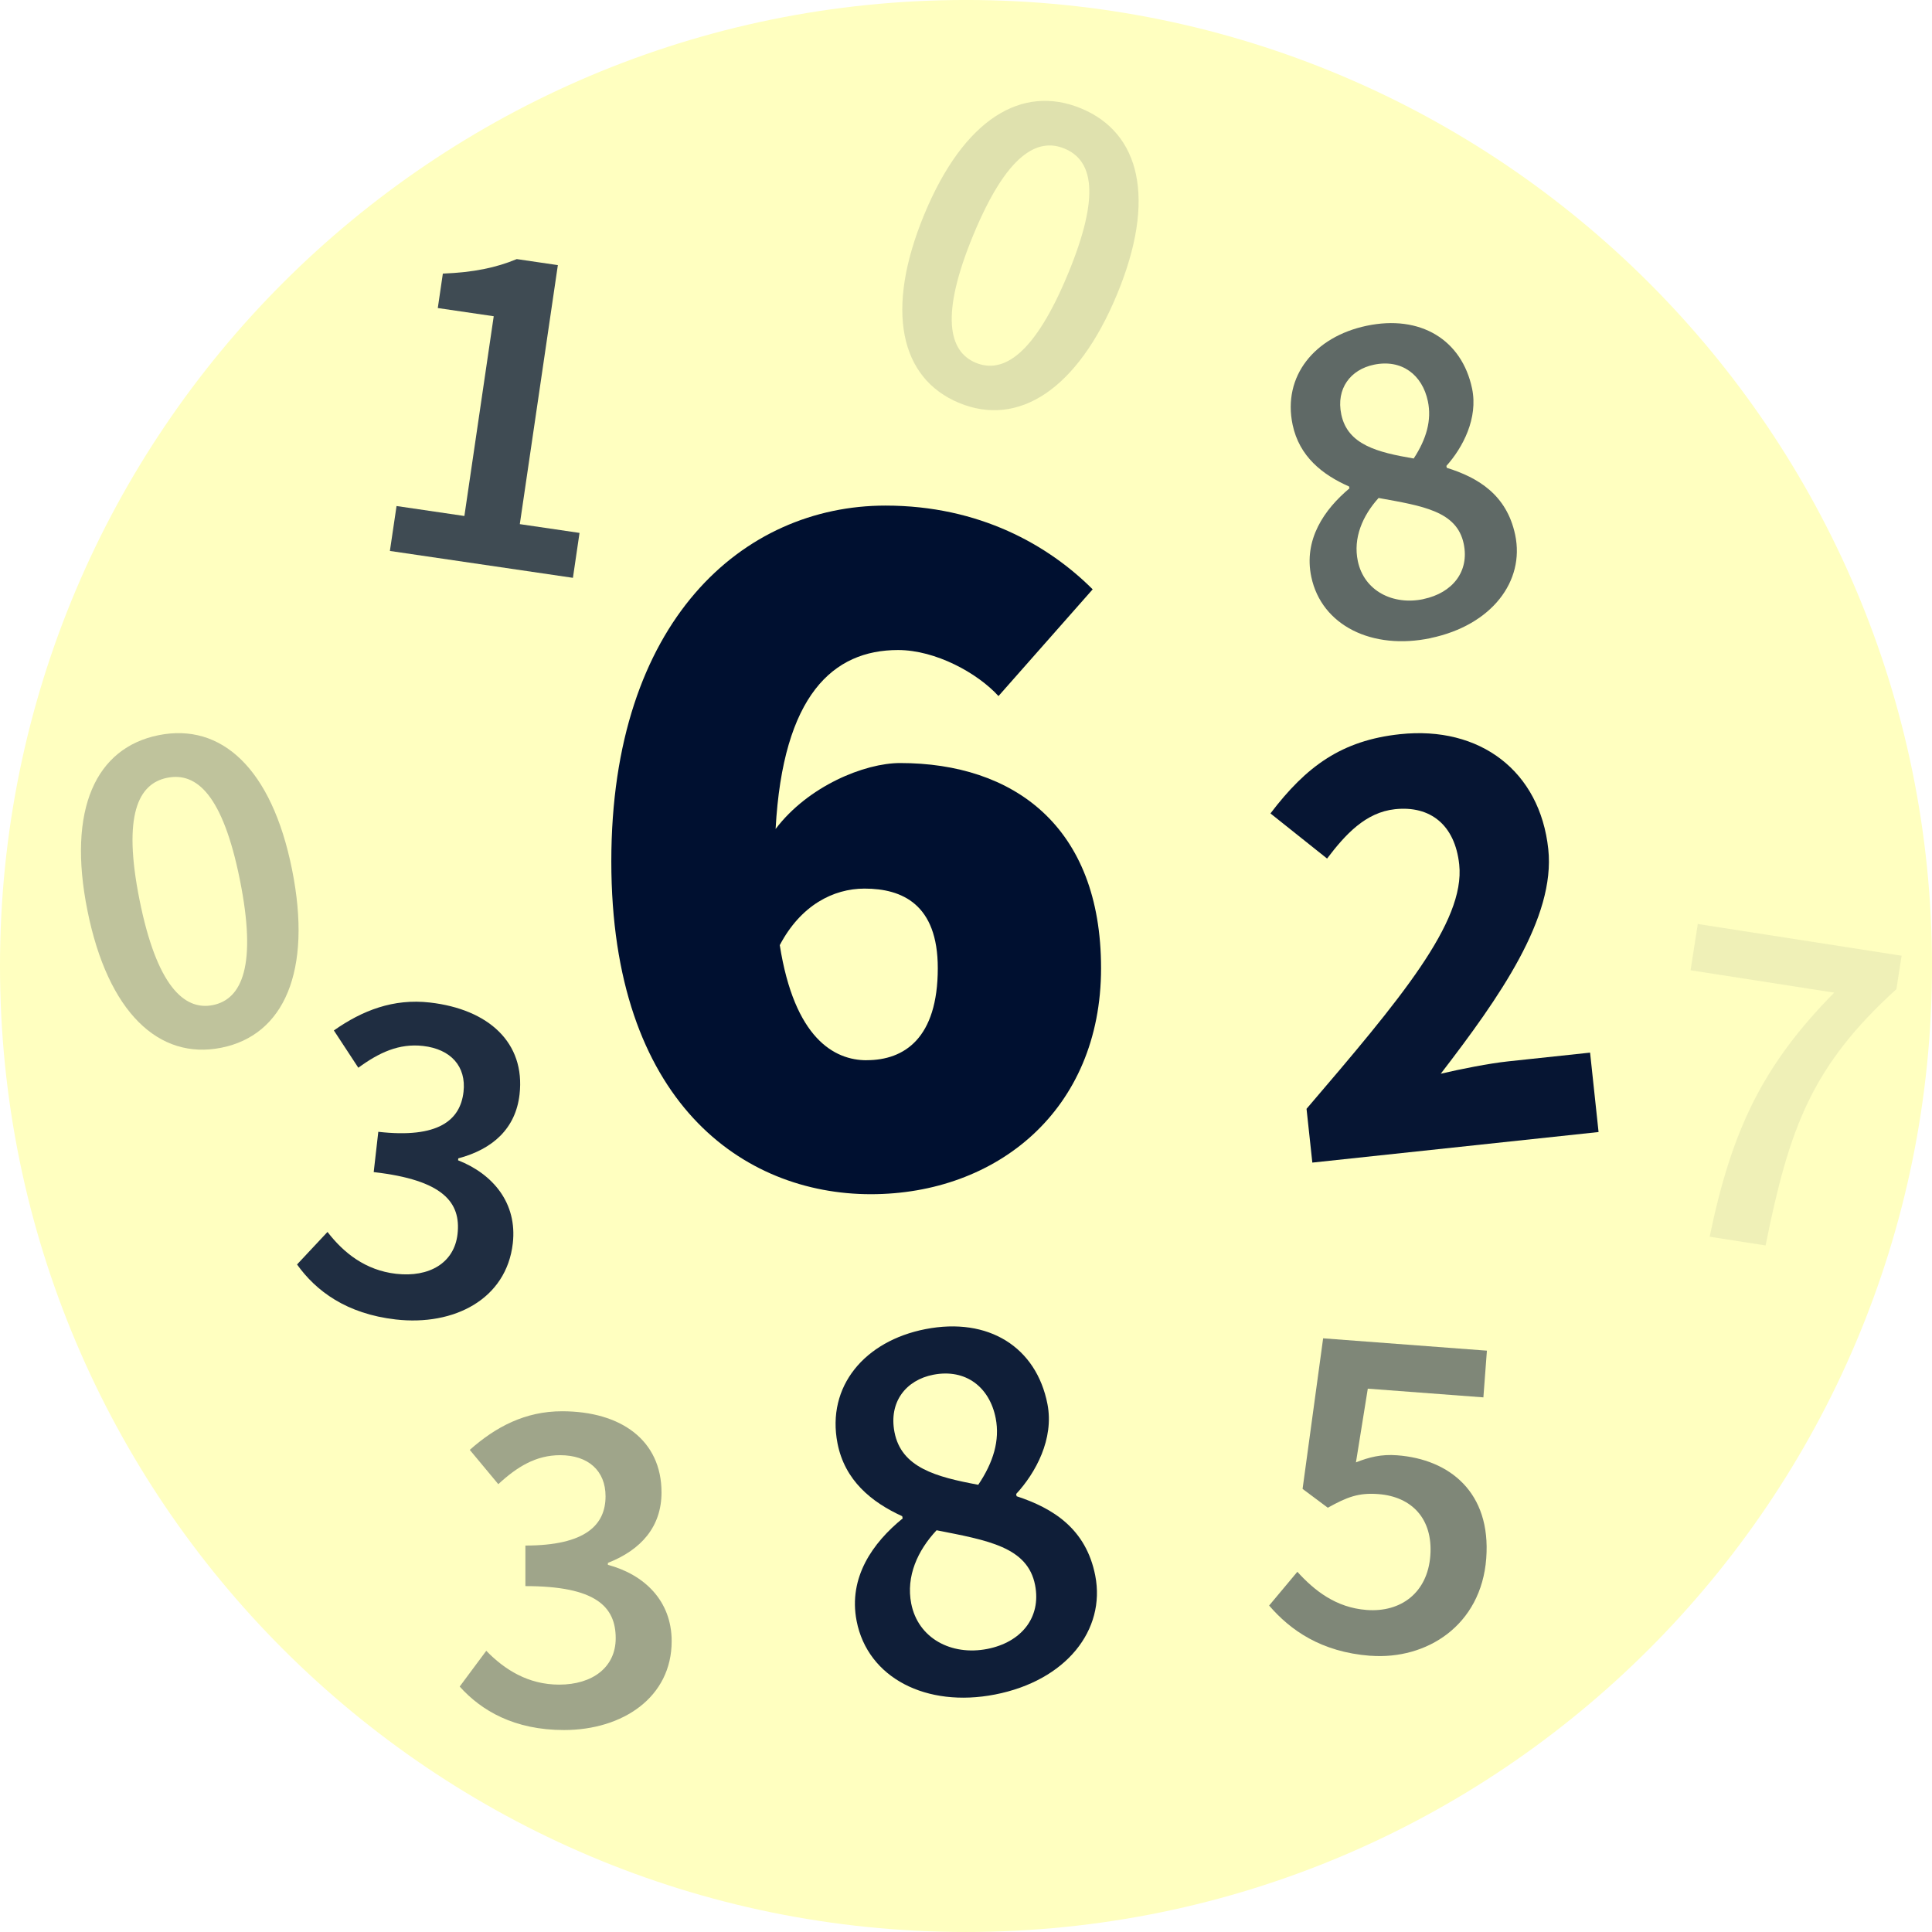
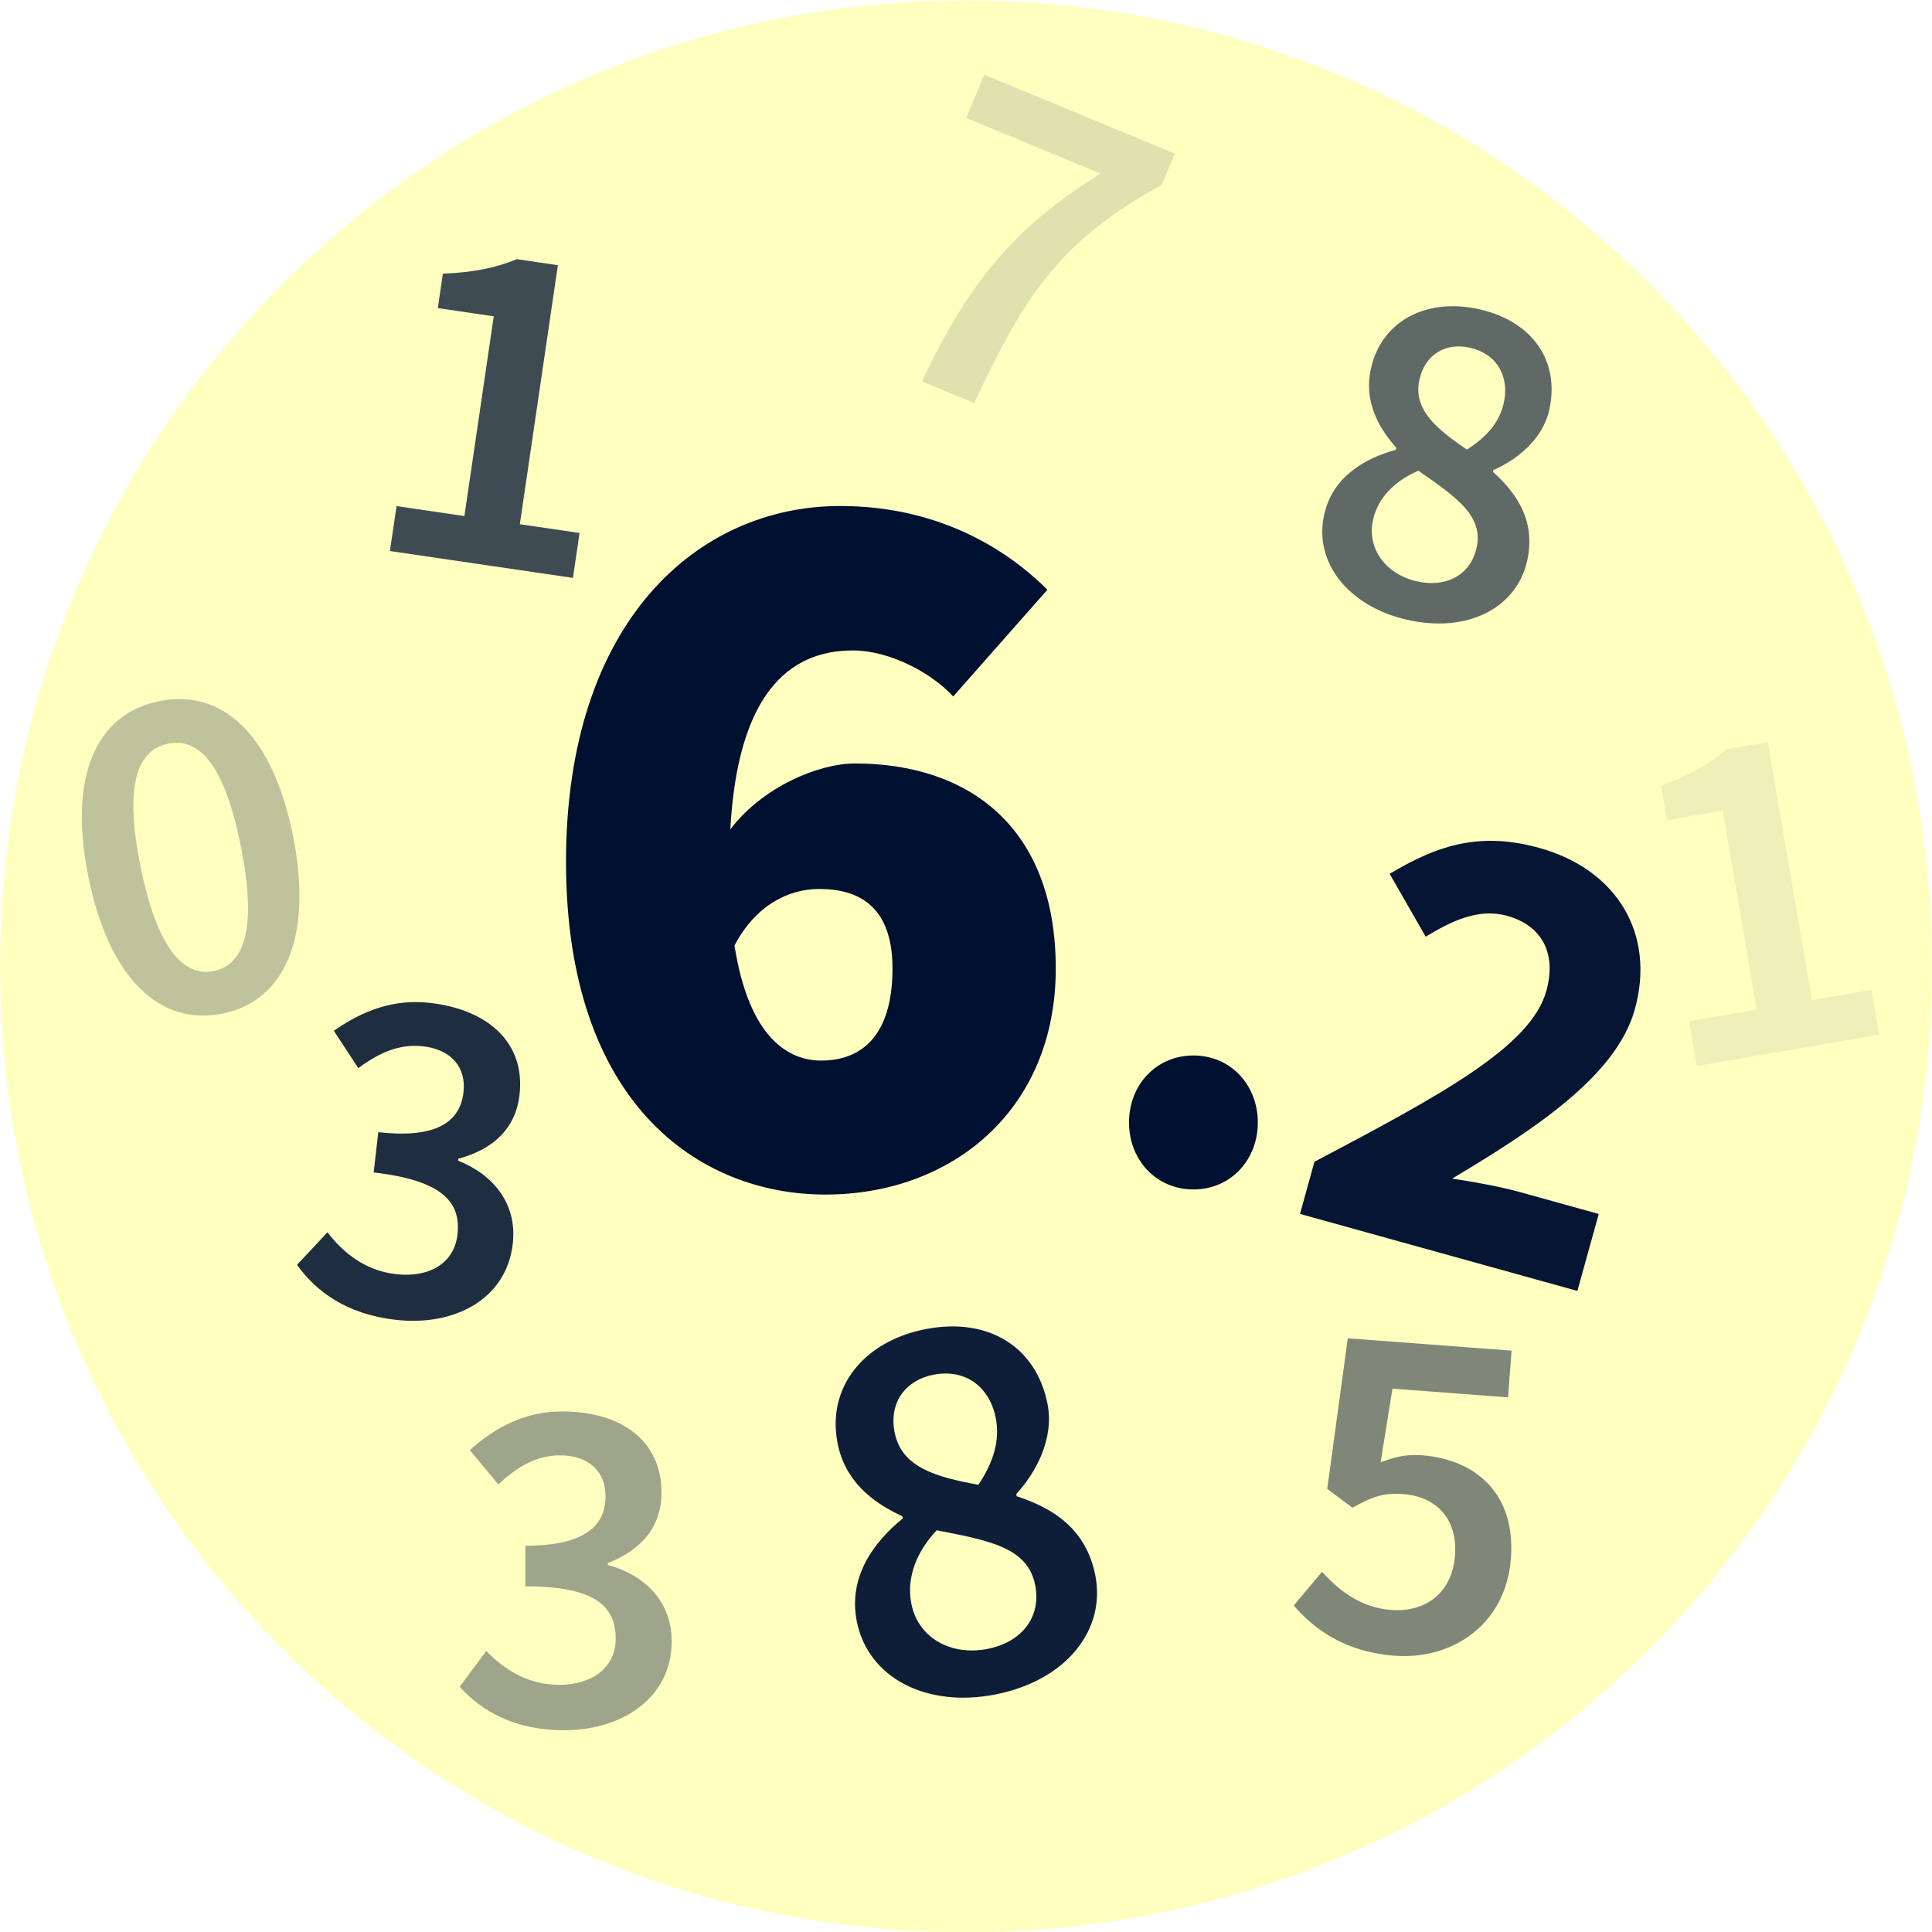
- <svg xmlns="http://www.w3.org/2000/svg" xmlns:xlink="http://www.w3.org/1999/xlink" id="svg8" version="1.1" viewBox="0 0 33.867 33.867" height="128" width="128">
-   <defs id="defs2">
-     <linearGradient id="linearGradient874">
-       <stop id="stop870" offset="0" style="stop-color:#001030;stop-opacity:1;" />
-       <stop id="stop872" offset="1" style="stop-color:#001030;stop-opacity:0;" />
-     </linearGradient>
-     <linearGradient gradientUnits="userSpaceOnUse" y2="367.96" x2="303.139" y1="367.96" x1="177.409" id="linearGradient876" xlink:href="#linearGradient874" />
-   </defs>
-   <g transform="translate(0,-263.1333)" id="layer1">
-     <path id="path4492" d="M 33.867,280.067 A 16.933,16.933 0 0 1 16.933,297 16.933,16.933 0 0 1 0,280.067 16.933,16.933 0 0 1 16.933,263.133 16.933,16.933 0 0 1 33.867,280.067 Z" style="fill:#ffffc0;fill-opacity:1;stroke:none;stroke-width:0.505;stroke-linecap:butt;stroke-miterlimit:4;stroke-dasharray:none;stroke-opacity:1" />
-     <g id="text899" style="font-size:5.644px;line-height:6.615px;font-family:Candara;-inkscape-font-specification:Candara;letter-spacing:0px;word-spacing:0px;fill:none;stroke:#000000;stroke-width:0.265px;stroke-linecap:butt;stroke-linejoin:miter;stroke-opacity:1" />
-     <g id="text1010" style="font-style:normal;font-variant:normal;font-weight:bold;font-stretch:normal;font-size:18.344px;line-height:6.615px;font-family:'Source Sans Pro';-inkscape-font-specification:'Source Sans Pro Bold';letter-spacing:0px;word-spacing:0px;fill:none;stroke:#000000;stroke-width:0.265px;stroke-linecap:butt;stroke-linejoin:miter;stroke-opacity:1" aria-label="6">
-       <path id="path50" style="font-style:normal;font-variant:normal;font-weight:900;font-stretch:normal;font-size:18.344px;font-family:'Source Sans Pro';-inkscape-font-specification:'Source Sans Pro Heavy';fill:#001030;fill-opacity:1;stroke:none;stroke-width:0.265px;stroke-opacity:1" d="m 15.265,284.067 c 2.201,0 4.036,-1.468 4.036,-3.962 0,-2.495 -1.541,-3.596 -3.522,-3.596 -0.624,0 -1.614,0.404 -2.183,1.156 0.128,-2.348 1.009,-3.137 2.146,-3.137 0.66,0 1.394,0.404 1.761,0.807 l 1.651,-1.871 c -0.77,-0.77 -1.981,-1.468 -3.632,-1.468 -2.495,0 -4.806,2.018 -4.806,6.237 0,4.219 2.311,5.834 4.549,5.834 z m -0.073,-2.348 c -0.569,0 -1.266,-0.385 -1.523,-2.018 0.367,-0.697 0.936,-0.991 1.486,-0.991 0.66,0 1.284,0.275 1.284,1.394 0,1.229 -0.587,1.614 -1.247,1.614 z" />
+ <svg xmlns="http://www.w3.org/2000/svg" width="128" height="128" version="1.1" viewBox="0 0 33.867 33.867">
+   <g transform="translate(0 -263.13)">
+     <path d="m33.867 280.07a16.933 16.933 0 0 1 -16.933 16.933 16.933 16.933 0 0 1 -16.933 -16.933 16.933 16.933 0 0 1 16.933 -16.933 16.933 16.933 0 0 1 16.933 16.933z" fill="#ffffc0" />
+     <g fill="none" stroke="#000" stroke-width=".265px">
+       <g aria-label="6">
+         <path d="m14.471 284.07c2.201 0 4.036-1.468 4.036-3.962 0-2.495-1.541-3.595-3.522-3.595-0.624 0-1.614 0.404-2.183 1.156 0.128-2.348 1.009-3.137 2.146-3.137 0.66 0 1.394 0.404 1.761 0.807l1.651-1.871c-0.77-0.77-1.981-1.468-3.632-1.468-2.495 0-4.806 2.018-4.806 6.237s2.311 5.833 4.549 5.833zm-0.073-2.348c-0.569 0-1.266-0.385-1.523-2.018 0.367-0.697 0.936-0.991 1.486-0.991 0.66 0 1.284 0.275 1.284 1.394 0 1.229-0.587 1.614-1.247 1.614z" fill="#001030" stroke="none" />
+       </g>
+       <g transform="rotate(15.515)" aria-label="2">
+         <path d="m98.035 267.95h5.046v-1.4h-1.445c-0.339 0-0.835 0.045-1.197 0.09 1.163-1.219 2.292-2.506 2.292-3.714 0-1.377-0.96-2.28-2.371-2.28-1.027 0-1.693 0.384-2.405 1.14l0.903 0.892c0.361-0.384 0.756-0.734 1.276-0.734 0.621 0 1.016 0.384 1.016 1.084 0 1.016-1.287 2.247-3.116 3.974z" fill="#001030" fill-opacity=".973" stroke="none" />
+       </g>
+       <g transform="rotate(-11.033)" aria-label="8">
+         <path d="m-38.92 290.76c1.274 0 2.124-0.741 2.124-1.709 0-0.84-0.504-1.304-1.087-1.63v-0.04c0.405-0.296 0.84-0.82 0.84-1.442 0-1.017-0.721-1.699-1.847-1.699-1.087 0-1.897 0.652-1.897 1.669 0 0.662 0.385 1.126 0.869 1.472v0.04c-0.593 0.316-1.136 0.83-1.136 1.61 0 1.017 0.909 1.729 2.134 1.729zm0.415-3.665c-0.701-0.277-1.264-0.553-1.264-1.185 0-0.543 0.375-0.859 0.859-0.859 0.583 0 0.929 0.405 0.929 0.958 0 0.395-0.188 0.751-0.524 1.087zm-0.395 2.855c-0.642 0-1.156-0.415-1.156-1.037 0-0.484 0.286-0.889 0.682-1.175 0.849 0.346 1.511 0.593 1.511 1.274 0 0.583-0.435 0.938-1.037 0.938z" fill="#001030" fill-opacity=".941" stroke="none" />
+       </g>
+       <g transform="rotate(6.5008)" aria-label="3">
+         <path d="m39.302 283.64c1.033 0 1.888-0.576 1.888-1.558 0-0.711-0.483-1.168-1.118-1.338v-0.034c0.584-0.229 0.94-0.635 0.94-1.236 0-0.914-0.711-1.422-1.744-1.422-0.643 0-1.16 0.271-1.617 0.677l0.5 0.601c0.33-0.305 0.66-0.508 1.084-0.508 0.491 0 0.796 0.271 0.796 0.72 0 0.5-0.347 0.864-1.405 0.864v0.711c1.228 0 1.583 0.356 1.583 0.914 0 0.508-0.406 0.813-0.991 0.813-0.542 0-0.957-0.262-1.278-0.593l-0.466 0.627c0.381 0.423 0.957 0.762 1.829 0.762z" fill="#001030" fill-opacity=".878" stroke="none" />
+       </g>
+       <g transform="rotate(8.356)" aria-label="1">
+         <path d="m46.405 268.9h3.243v-0.796h-1.058v-4.589h-0.728c-0.339 0.203-0.711 0.339-1.245 0.44v0.61h0.991v3.539h-1.202z" fill="#001030" fill-opacity=".753" stroke="none" />
+       </g>
+       <g transform="rotate(12.861)" aria-label="8">
+         <path d="m85.036 261.63c1.092 0 1.82-0.635 1.82-1.465 0-0.72-0.432-1.118-0.931-1.397v-0.034c0.347-0.254 0.72-0.703 0.72-1.236 0-0.872-0.618-1.456-1.583-1.456-0.931 0-1.626 0.559-1.626 1.431 0 0.567 0.33 0.965 0.745 1.262v0.034c-0.508 0.271-0.974 0.711-0.974 1.38 0 0.872 0.779 1.482 1.829 1.482zm0.356-3.141c-0.601-0.237-1.084-0.474-1.084-1.016 0-0.466 0.322-0.737 0.737-0.737 0.5 0 0.796 0.347 0.796 0.821 0 0.339-0.161 0.643-0.449 0.931zm-0.339 2.447c-0.55 0-0.991-0.356-0.991-0.889 0-0.415 0.246-0.762 0.584-1.008 0.728 0.296 1.295 0.508 1.295 1.092 0 0.5-0.373 0.804-0.889 0.804z" fill="#001030" fill-opacity=".627" stroke="none" />
+       </g>
+       <g transform="rotate(4.3099)" aria-label="5">
+         <path d="m46.341 289.49c0.991 0 1.897-0.677 1.897-1.854 0-1.16-0.77-1.685-1.693-1.685-0.279 0-0.483 0.068-0.711 0.178l0.11-1.304h2.032v-0.821h-2.879l-0.161 2.659 0.466 0.296c0.322-0.212 0.516-0.305 0.864-0.305 0.593 0 0.991 0.364 0.991 1.008 0 0.652-0.44 1.033-1.041 1.033-0.542 0-0.94-0.271-1.262-0.576l-0.449 0.627c0.398 0.398 0.965 0.745 1.837 0.745z" fill="#001030" fill-opacity=".502" stroke="none" />
+       </g>
    </g>
-     <g id="text1010-0" style="font-style:normal;font-variant:normal;font-weight:bold;font-stretch:normal;font-size:12.7px;line-height:6.615px;font-family:'Source Sans Pro';-inkscape-font-specification:'Source Sans Pro Bold';letter-spacing:0px;word-spacing:0px;fill:none;stroke:#000000;stroke-width:0.265px;stroke-linecap:butt;stroke-linejoin:miter;stroke-opacity:1" transform="rotate(-6.094167)" aria-label="2">
-       <path id="path53" style="font-style:normal;font-variant:normal;font-weight:bold;font-stretch:normal;font-size:11.289px;font-family:'Source Sans Pro';-inkscape-font-specification:'Source Sans Pro Bold';fill:#001030;fill-opacity:0.973;stroke:none;stroke-width:0.265px;stroke-opacity:1" d="m -7.224,284.353 h 5.046 v -1.4 H -3.623 c -0.339,0 -0.835,0.045 -1.197,0.09 1.163,-1.219 2.292,-2.506 2.292,-3.714 0,-1.377 -0.96,-2.28 -2.371,-2.28 -1.027,0 -1.693,0.384 -2.405,1.14 l 0.903,0.892 c 0.361,-0.384 0.756,-0.734 1.276,-0.734 0.621,0 1.016,0.384 1.016,1.084 0,1.016 -1.287,2.246 -3.116,3.974 z" />
+     <g fill="#001030" fill-opacity=".376" stroke="#000" stroke-width=".265px" aria-label="3">
+       <path d="m9.886 293.46c1.033 0 1.888-0.576 1.888-1.558 0-0.711-0.483-1.168-1.118-1.338v-0.034c0.584-0.229 0.94-0.635 0.94-1.236 0-0.914-0.711-1.422-1.744-1.422-0.643 0-1.16 0.271-1.617 0.677l0.5 0.601c0.33-0.305 0.66-0.508 1.084-0.508 0.491 0 0.796 0.271 0.796 0.72 0 0.5-0.347 0.864-1.405 0.864v0.711c1.228 0 1.583 0.356 1.583 0.914 0 0.508-0.406 0.813-0.991 0.813-0.542 0-0.957-0.262-1.278-0.593l-0.466 0.627c0.381 0.423 0.957 0.762 1.829 0.762z" fill="#001030" fill-opacity=".376" stroke="none" />
    </g>
-     <g id="text1010-0-8" style="font-style:normal;font-variant:normal;font-weight:bold;font-stretch:normal;font-size:10.583px;line-height:6.615px;font-family:'Source Sans Pro';-inkscape-font-specification:'Source Sans Pro Bold';letter-spacing:0px;word-spacing:0px;fill:none;stroke:#000000;stroke-width:0.265px;stroke-linecap:butt;stroke-linejoin:miter;stroke-opacity:1" transform="rotate(-11.03255)" aria-label="8">
-       <path id="path56" style="font-style:normal;font-variant:normal;font-weight:600;font-stretch:normal;font-size:9.878px;font-family:'Source Sans Pro';-inkscape-font-specification:'Source Sans Pro Semi-Bold';fill:#001030;fill-opacity:0.941;stroke:none;stroke-width:0.265px;stroke-opacity:1" d="m -38.92,290.763 c 1.274,0 2.124,-0.741 2.124,-1.709 0,-0.84 -0.504,-1.304 -1.087,-1.63 v -0.04 c 0.405,-0.296 0.84,-0.82 0.84,-1.442 0,-1.017 -0.721,-1.699 -1.847,-1.699 -1.087,0 -1.897,0.652 -1.897,1.669 0,0.662 0.385,1.126 0.869,1.472 v 0.04 c -0.593,0.316 -1.136,0.83 -1.136,1.61 0,1.017 0.909,1.729 2.134,1.729 z m 0.415,-3.665 c -0.701,-0.277 -1.264,-0.553 -1.264,-1.185 0,-0.543 0.375,-0.859 0.859,-0.859 0.583,0 0.929,0.405 0.929,0.958 0,0.395 -0.188,0.751 -0.524,1.087 z m -0.395,2.855 c -0.642,0 -1.156,-0.415 -1.156,-1.037 0,-0.484 0.286,-0.889 0.682,-1.175 0.849,0.346 1.511,0.593 1.511,1.274 0,0.583 -0.435,0.938 -1.037,0.938 z" />
+     <g fill="none" stroke="#000" stroke-width=".265px">
+       <g transform="rotate(-11.352)" aria-label="0">
+         <path d="m-51.471 276.17c1.118 0 1.829-0.999 1.829-2.819 0-1.812-0.711-2.769-1.829-2.769s-1.829 0.948-1.829 2.769 0.711 2.819 1.829 2.819zm0-0.762c-0.516 0-0.897-0.533-0.897-2.057s0.381-2.007 0.897-2.007c0.525 0 0.897 0.483 0.897 2.007s-0.373 2.057-0.897 2.057z" fill="#001030" fill-opacity=".251" stroke="none" />
+       </g>
+       <g transform="rotate(22.506)" aria-label="7">
+         <path d="m118.21 243.08h0.991c0.093-2.1 0.313-3.226 1.575-4.792v-0.593h-3.615v0.821h2.549c-1.041 1.448-1.405 2.65-1.499 4.564z" fill="#001030" fill-opacity=".125" stroke="none" />
+       </g>
+       <g transform="rotate(-9.7273)" aria-label="1">
+         <path d="m-18.299 282.79h3.243v-0.796h-1.058v-4.589h-0.728c-0.339 0.203-0.711 0.339-1.245 0.44v0.61h0.991v3.539h-1.202z" fill="#001030" fill-opacity=".063" stroke="none" />
+       </g>
    </g>
-     <g id="text1010-0-8-6" style="font-style:normal;font-variant:normal;font-weight:bold;font-stretch:normal;font-size:10.583px;line-height:6.615px;font-family:'Source Sans Pro';-inkscape-font-specification:'Source Sans Pro Bold';letter-spacing:0px;word-spacing:0px;fill:none;stroke:#000000;stroke-width:0.265px;stroke-linecap:butt;stroke-linejoin:miter;stroke-opacity:1" transform="rotate(6.500769)" aria-label="3">
-       <path id="path59" style="font-style:normal;font-variant:normal;font-weight:600;font-stretch:normal;font-size:8.467px;font-family:'Source Sans Pro';-inkscape-font-specification:'Source Sans Pro Semi-Bold';fill:#001030;fill-opacity:0.878;stroke:none;stroke-width:0.265px;stroke-opacity:1" d="m 39.302,283.637 c 1.033,0 1.888,-0.576 1.888,-1.558 0,-0.711 -0.483,-1.168 -1.118,-1.338 v -0.034 c 0.584,-0.229 0.94,-0.635 0.94,-1.236 0,-0.914 -0.711,-1.422 -1.744,-1.422 -0.643,0 -1.16,0.271 -1.617,0.677 l 0.5,0.601 c 0.33,-0.305 0.66,-0.508 1.084,-0.508 0.491,0 0.796,0.271 0.796,0.72 0,0.5 -0.347,0.864 -1.405,0.864 v 0.711 c 1.228,0 1.583,0.356 1.583,0.914 0,0.508 -0.406,0.813 -0.991,0.813 -0.542,0 -0.957,-0.262 -1.278,-0.593 l -0.466,0.627 c 0.381,0.423 0.957,0.762 1.829,0.762 z" />
-     </g>
-     <g id="text1010-0-8-2" style="font-style:normal;font-variant:normal;font-weight:bold;font-stretch:normal;font-size:10.583px;line-height:6.615px;font-family:'Source Sans Pro';-inkscape-font-specification:'Source Sans Pro Bold';letter-spacing:0px;word-spacing:0px;fill:none;stroke:#000000;stroke-width:0.265px;stroke-linecap:butt;stroke-linejoin:miter;stroke-opacity:1" transform="rotate(8.356022)" aria-label="1">
-       <path id="path62" style="font-style:normal;font-variant:normal;font-weight:600;font-stretch:normal;font-size:8.467px;font-family:'Source Sans Pro';-inkscape-font-specification:'Source Sans Pro Semi-Bold';fill:#001030;fill-opacity:0.753;stroke:none;stroke-width:0.265px;stroke-opacity:1" d="m 46.405,268.902 h 3.243 v -0.796 h -1.058 v -4.589 h -0.728 c -0.339,0.203 -0.711,0.339 -1.245,0.44 v 0.61 h 0.991 v 3.539 h -1.202 z" />
-     </g>
-     <g id="text1010-0-8-4" style="font-style:normal;font-variant:normal;font-weight:bold;font-stretch:normal;font-size:10.583px;line-height:6.615px;font-family:'Source Sans Pro';-inkscape-font-specification:'Source Sans Pro Bold';letter-spacing:0px;word-spacing:0px;fill:none;stroke:#000000;stroke-width:0.265px;stroke-linecap:butt;stroke-linejoin:miter;stroke-opacity:1" transform="rotate(-11.88948)" aria-label="8">
-       <path id="path65" style="font-style:normal;font-variant:normal;font-weight:600;font-stretch:normal;font-size:8.467px;font-family:'Source Sans Pro';-inkscape-font-specification:'Source Sans Pro Semi-Bold';fill:#001030;fill-opacity:0.627;stroke:none;stroke-width:0.265px;stroke-opacity:1" d="m -31.973,273.6 c 1.092,0 1.82,-0.635 1.82,-1.465 0,-0.72 -0.432,-1.118 -0.931,-1.397 v -0.034 c 0.347,-0.254 0.72,-0.703 0.72,-1.236 0,-0.872 -0.618,-1.456 -1.583,-1.456 -0.931,0 -1.626,0.559 -1.626,1.431 0,0.567 0.33,0.965 0.745,1.262 v 0.034 c -0.508,0.271 -0.974,0.711 -0.974,1.38 0,0.872 0.779,1.482 1.829,1.482 z m 0.356,-3.141 c -0.601,-0.237 -1.084,-0.474 -1.084,-1.016 0,-0.466 0.322,-0.737 0.737,-0.737 0.5,0 0.796,0.347 0.796,0.821 0,0.339 -0.161,0.643 -0.449,0.931 z m -0.339,2.447 c -0.55,0 -0.991,-0.356 -0.991,-0.889 0,-0.415 0.246,-0.762 0.584,-1.008 0.728,0.296 1.295,0.508 1.295,1.092 0,0.5 -0.373,0.804 -0.889,0.804 z" />
-     </g>
-     <g id="text1010-0-8-29" style="font-style:normal;font-variant:normal;font-weight:bold;font-stretch:normal;font-size:10.583px;line-height:6.615px;font-family:'Source Sans Pro';-inkscape-font-specification:'Source Sans Pro Bold';letter-spacing:0px;word-spacing:0px;fill:none;stroke:#000000;stroke-width:0.265px;stroke-linecap:butt;stroke-linejoin:miter;stroke-opacity:1" transform="rotate(4.30988)" aria-label="5">
-       <path id="path68" style="font-style:normal;font-variant:normal;font-weight:600;font-stretch:normal;font-size:8.467px;font-family:'Source Sans Pro';-inkscape-font-specification:'Source Sans Pro Semi-Bold';fill:#001030;fill-opacity:0.502;stroke:none;stroke-width:0.265px;stroke-opacity:1" d="m 45.91,289.526 c 0.991,0 1.897,-0.677 1.897,-1.854 0,-1.16 -0.77,-1.685 -1.693,-1.685 -0.279,0 -0.483,0.068 -0.711,0.178 l 0.11,-1.304 h 2.032 V 284.04 H 44.666 l -0.161,2.659 0.466,0.296 c 0.322,-0.212 0.516,-0.305 0.864,-0.305 0.593,0 0.991,0.364 0.991,1.008 0,0.652 -0.44,1.033 -1.041,1.033 -0.542,0 -0.94,-0.271 -1.262,-0.576 l -0.449,0.627 c 0.398,0.398 0.965,0.745 1.837,0.745 z" />
-     </g>
-     <g id="text1010-0-8-29-8" style="font-style:normal;font-variant:normal;font-weight:bold;font-stretch:normal;font-size:10.583px;line-height:6.615px;font-family:'Source Sans Pro';-inkscape-font-specification:'Source Sans Pro Bold';letter-spacing:0px;word-spacing:0px;fill:#001030;fill-opacity:0.376;stroke:#000000;stroke-width:0.265px;stroke-linecap:butt;stroke-linejoin:miter;stroke-opacity:1" aria-label="3">
-       <path id="path71" style="font-style:normal;font-variant:normal;font-weight:600;font-stretch:normal;font-size:8.467px;font-family:'Source Sans Pro';-inkscape-font-specification:'Source Sans Pro Semi-Bold';fill:#001030;fill-opacity:0.376;stroke:none;stroke-width:0.265px;stroke-opacity:1" d="m 9.886,293.46 c 1.033,0 1.888,-0.576 1.888,-1.558 0,-0.711 -0.483,-1.168 -1.118,-1.338 v -0.034 c 0.584,-0.229 0.94,-0.635 0.94,-1.236 0,-0.914 -0.711,-1.422 -1.744,-1.422 -0.643,0 -1.16,0.271 -1.617,0.677 l 0.5,0.601 c 0.33,-0.305 0.66,-0.508 1.084,-0.508 0.491,0 0.796,0.271 0.796,0.72 0,0.5 -0.347,0.864 -1.405,0.864 v 0.711 c 1.228,0 1.583,0.356 1.583,0.914 0,0.508 -0.406,0.813 -0.991,0.813 -0.542,0 -0.957,-0.262 -1.278,-0.593 l -0.466,0.627 c 0.381,0.423 0.957,0.762 1.829,0.762 z" />
-     </g>
-     <g id="text1010-0-8-29-5" style="font-style:normal;font-variant:normal;font-weight:bold;font-stretch:normal;font-size:10.583px;line-height:6.615px;font-family:'Source Sans Pro';-inkscape-font-specification:'Source Sans Pro Bold';letter-spacing:0px;word-spacing:0px;fill:none;stroke:#000000;stroke-width:0.265px;stroke-linecap:butt;stroke-linejoin:miter;stroke-opacity:1" transform="rotate(-11.35196)" aria-label="0">
-       <path id="path74" style="font-style:normal;font-variant:normal;font-weight:600;font-stretch:normal;font-size:8.467px;font-family:'Source Sans Pro';-inkscape-font-specification:'Source Sans Pro Semi-Bold';fill:#001030;fill-opacity:0.251;stroke:none;stroke-width:0.265px;stroke-opacity:1" d="m -51.604,276.756 c 1.118,0 1.829,-0.999 1.829,-2.819 0,-1.812 -0.711,-2.769 -1.829,-2.769 -1.118,0 -1.829,0.948 -1.829,2.769 0,1.82 0.711,2.819 1.829,2.819 z m 0,-0.762 c -0.516,0 -0.897,-0.533 -0.897,-2.057 0,-1.524 0.381,-2.007 0.897,-2.007 0.525,0 0.897,0.483 0.897,2.007 0,1.524 -0.373,2.057 -0.897,2.057 z" />
-     </g>
-     <g id="text1010-0-8-29-58" style="font-style:normal;font-variant:normal;font-weight:bold;font-stretch:normal;font-size:10.583px;line-height:6.615px;font-family:'Source Sans Pro';-inkscape-font-specification:'Source Sans Pro Bold';letter-spacing:0px;word-spacing:0px;fill:none;stroke:#000000;stroke-width:0.265px;stroke-linecap:butt;stroke-linejoin:miter;stroke-opacity:1" transform="rotate(22.5062)" aria-label="0">
-       <path id="path77" style="font-style:normal;font-variant:normal;font-weight:600;font-stretch:normal;font-size:8.467px;font-family:'Source Sans Pro';-inkscape-font-specification:'Source Sans Pro Semi-Bold';fill:#001030;fill-opacity:0.125;stroke:none;stroke-width:0.265px;stroke-opacity:1" d="m 118.959,243.182 c 1.118,0 1.829,-0.999 1.829,-2.819 0,-1.812 -0.711,-2.769 -1.829,-2.769 -1.118,0 -1.829,0.948 -1.829,2.769 0,1.82 0.711,2.819 1.829,2.819 z m 0,-0.762 c -0.516,0 -0.897,-0.533 -0.897,-2.057 0,-1.524 0.381,-2.007 0.897,-2.007 0.525,0 0.897,0.483 0.897,2.007 0,1.524 -0.373,2.057 -0.897,2.057 z" />
-     </g>
-     <g id="text1010-0-8-29-6" style="font-style:normal;font-variant:normal;font-weight:bold;font-stretch:normal;font-size:10.583px;line-height:6.615px;font-family:'Source Sans Pro';-inkscape-font-specification:'Source Sans Pro Bold';letter-spacing:0px;word-spacing:0px;fill:none;stroke:#000000;stroke-width:0.265px;stroke-linecap:butt;stroke-linejoin:miter;stroke-opacity:1" transform="rotate(8.846963)" aria-label="7">
-       <path id="path80" style="font-style:normal;font-variant:normal;font-weight:600;font-stretch:normal;font-size:8.467px;font-family:'Source Sans Pro';-inkscape-font-specification:'Source Sans Pro Semi-Bold';fill:#001030;fill-opacity:0.063;stroke:none;stroke-width:0.265px;stroke-opacity:1" d="m 73.417,276.815 h 0.991 c 0.093,-2.1 0.313,-3.226 1.575,-4.792 v -0.593 H 72.367 v 0.821 h 2.548 c -1.041,1.448 -1.405,2.65 -1.499,4.564 z" />
+     <g fill="#241030" aria-label=".">
+       <path d="m20.92 283.98c0.655 0 1.129-0.519 1.129-1.174 0-0.655-0.474-1.174-1.129-1.174-0.655 0-1.129 0.519-1.129 1.174 0 0.655 0.474 1.174 1.129 1.174z" fill="#001030" />
    </g>
  </g>
</svg>
